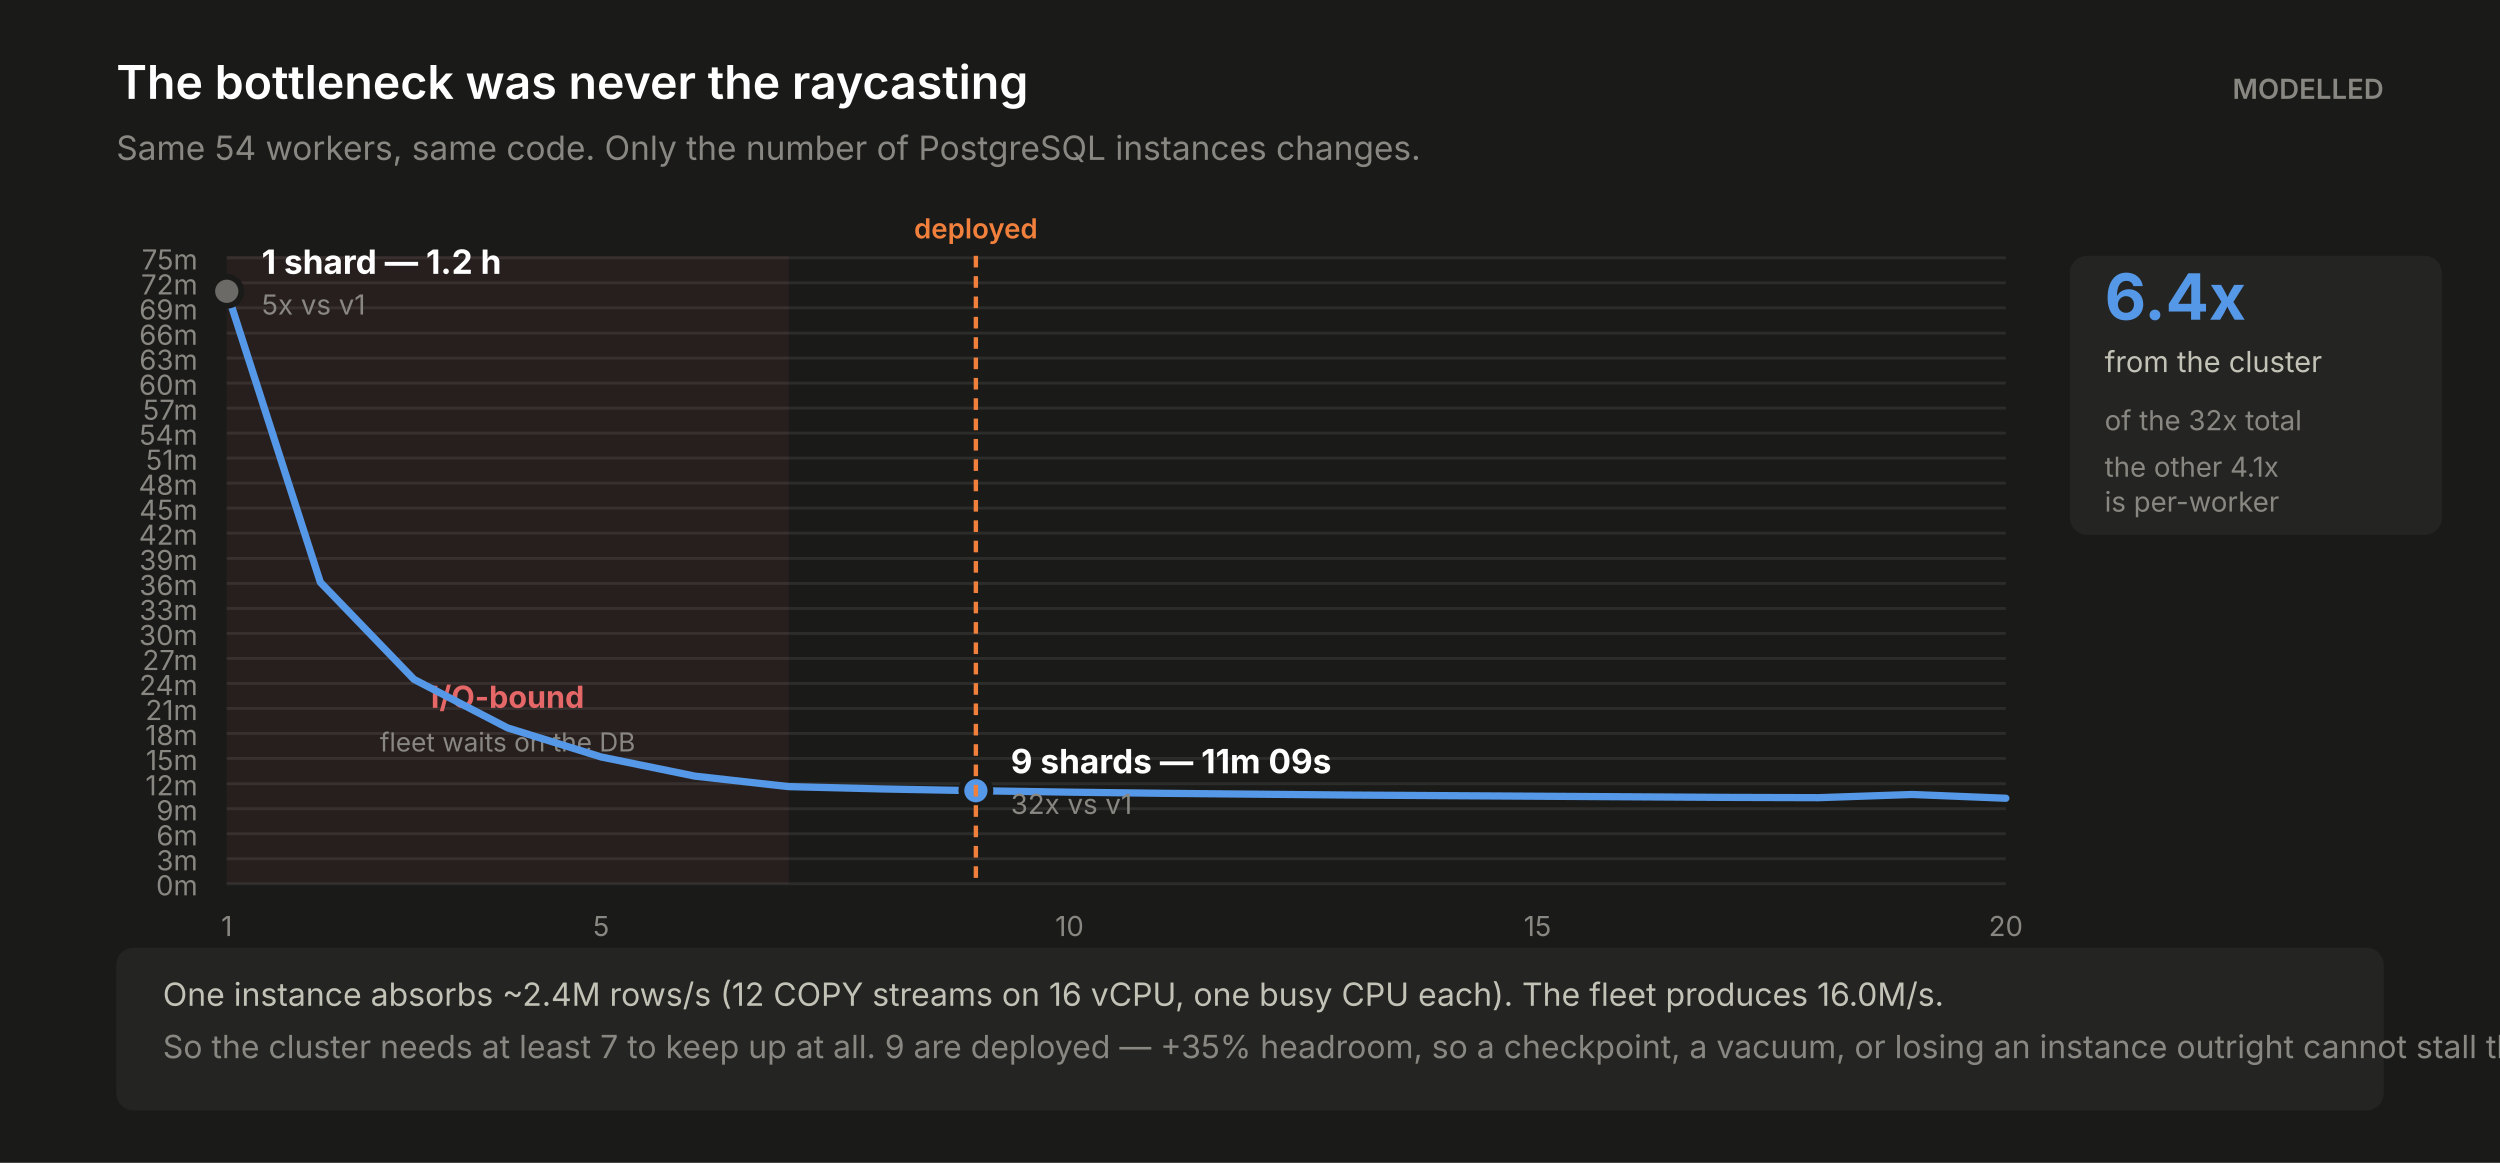
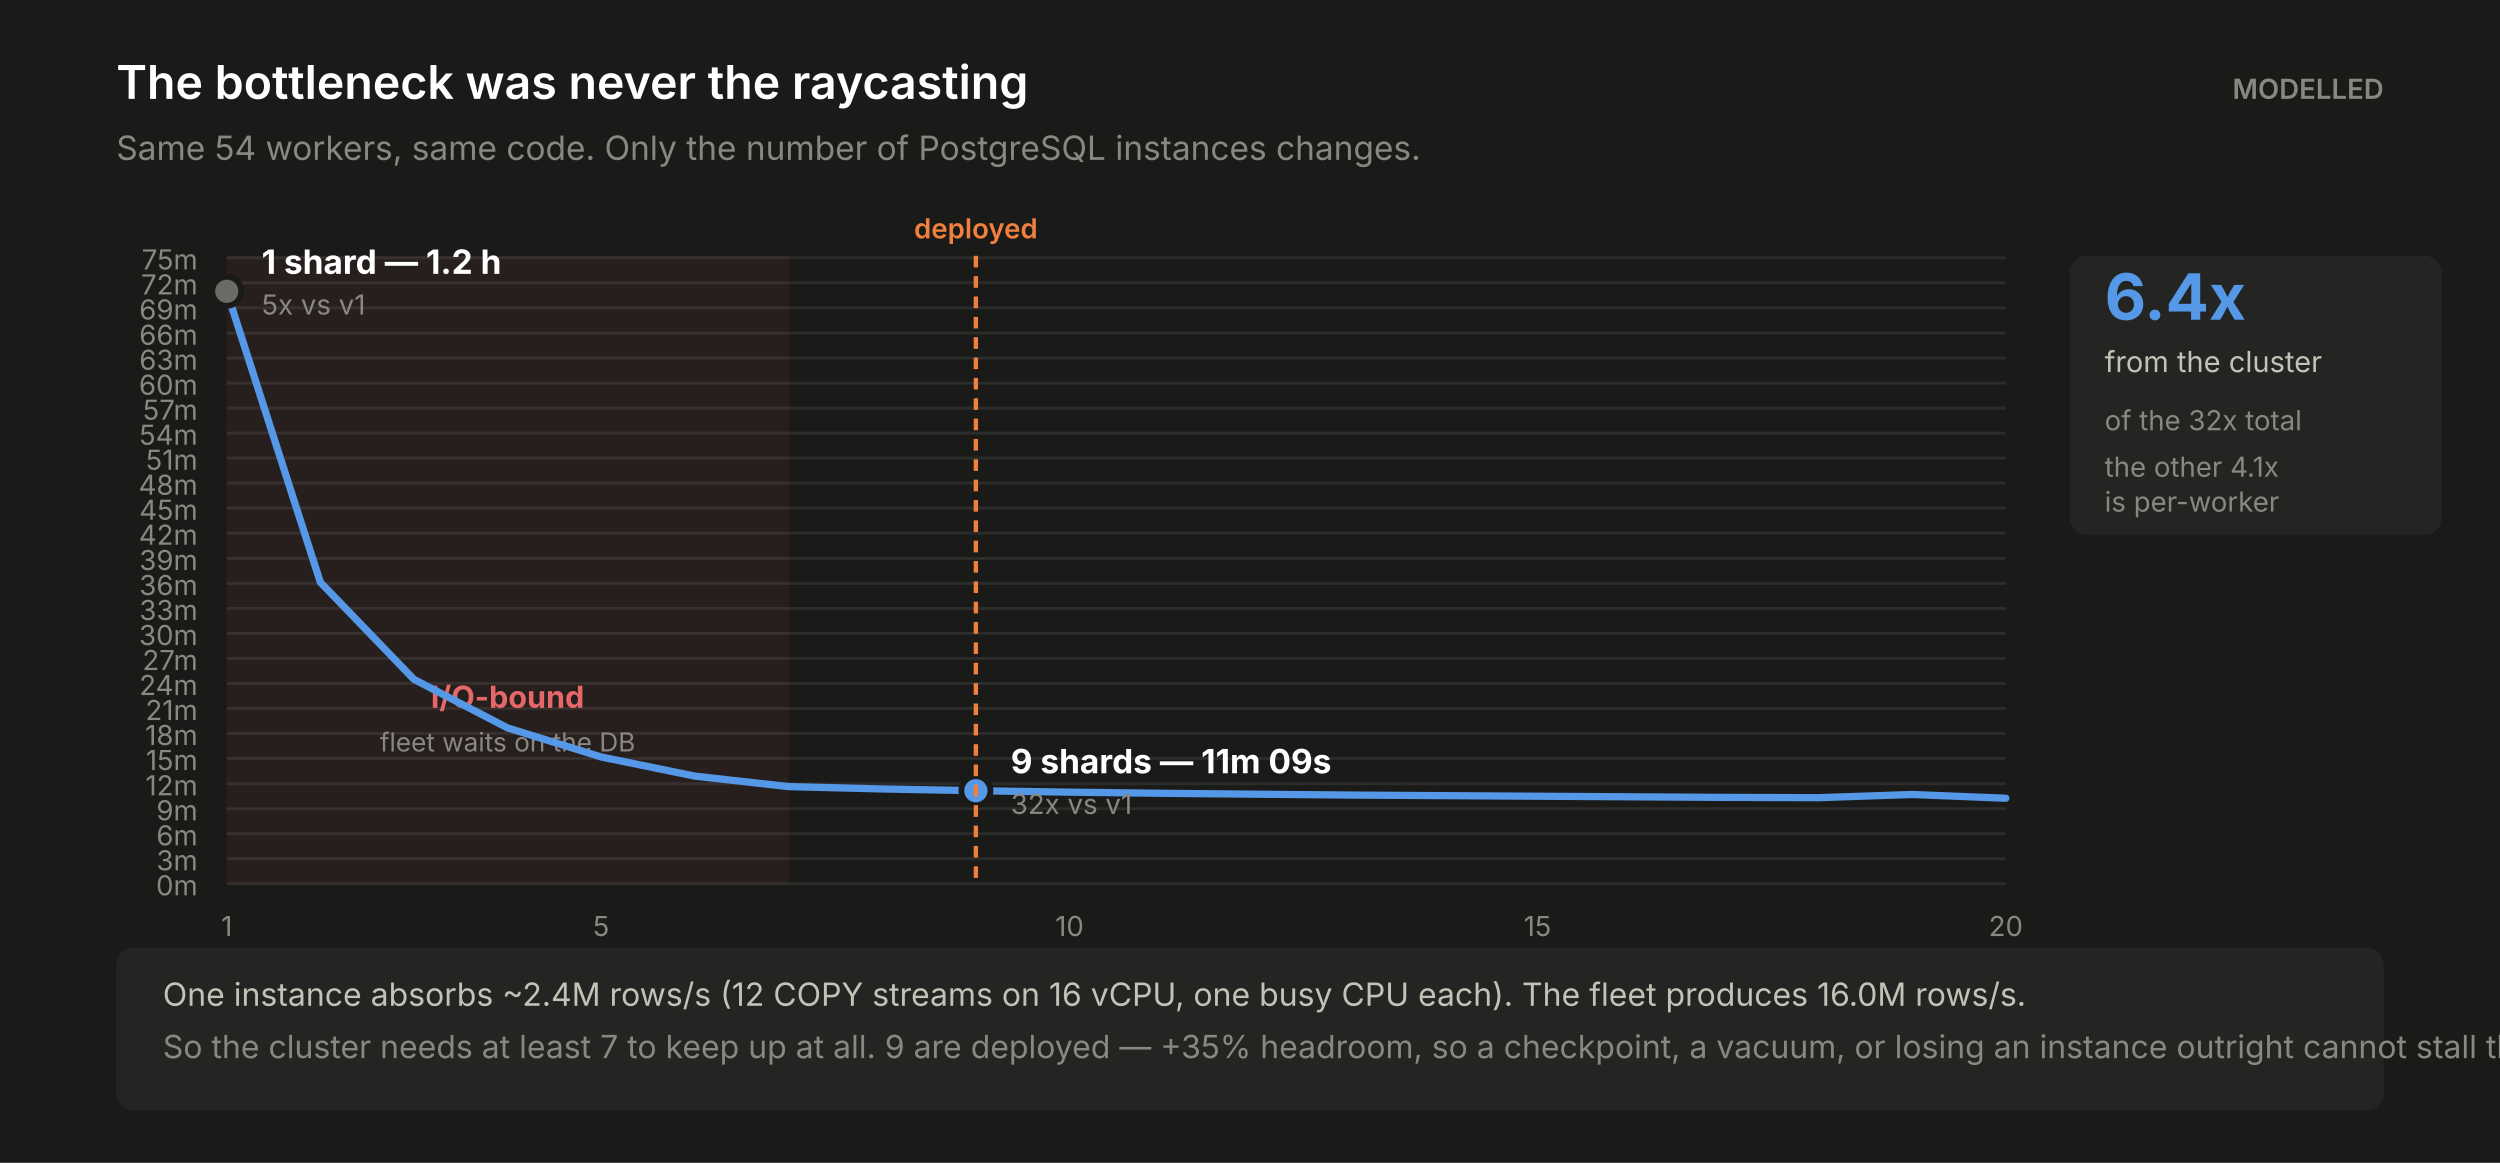
<svg xmlns="http://www.w3.org/2000/svg" width="860" height="400" viewBox="0 0 860 400" role="img" aria-label="Wall clock against database shard count at a fixed 54 workers. One instance takes 1.2 h; ten take 11m 09s. Below eight shards the fleet is I/O-bound and waiting on the database.">
  <rect width="860" height="400" fill="#1a1a19" />
  <text x="40.0" y="34.0" font-family="system-ui,-apple-system,'Segoe UI',sans-serif" font-size="16" font-weight="600" fill="#ffffff" text-anchor="start" style="font-variant-numeric:tabular-nums">The bottleneck was never the raycasting</text>
  <text x="40.0" y="55.0" font-family="system-ui,-apple-system,'Segoe UI',sans-serif" font-size="11.5" font-weight="400" fill="#898781" text-anchor="start" style="font-variant-numeric:tabular-nums">Same 54 workers, same code. Only the number of PostgreSQL instances changes.</text>
  <text x="820.0" y="34.0" font-family="system-ui,-apple-system,'Segoe UI',sans-serif" font-size="9.5" font-weight="600" fill="#898781" text-anchor="end" style="font-variant-numeric:tabular-nums">MODELLED</text>
  <line x1="78.0" y1="304.0" x2="690.0" y2="304.0" stroke="#2c2c2a" stroke-width="1" stroke-linecap="butt" />
  <text x="68.0" y="308.0" font-family="system-ui,-apple-system,'Segoe UI',sans-serif" font-size="9.5" font-weight="400" fill="#898781" text-anchor="end" style="font-variant-numeric:tabular-nums">0m</text>
  <line x1="78.0" y1="295.4" x2="690.0" y2="295.4" stroke="#2c2c2a" stroke-width="1" stroke-linecap="butt" />
  <text x="68.0" y="299.4" font-family="system-ui,-apple-system,'Segoe UI',sans-serif" font-size="9.5" font-weight="400" fill="#898781" text-anchor="end" style="font-variant-numeric:tabular-nums">3m</text>
  <line x1="78.0" y1="286.8" x2="690.0" y2="286.8" stroke="#2c2c2a" stroke-width="1" stroke-linecap="butt" />
  <text x="68.0" y="290.8" font-family="system-ui,-apple-system,'Segoe UI',sans-serif" font-size="9.5" font-weight="400" fill="#898781" text-anchor="end" style="font-variant-numeric:tabular-nums">6m</text>
  <line x1="78.0" y1="278.2" x2="690.0" y2="278.2" stroke="#2c2c2a" stroke-width="1" stroke-linecap="butt" />
  <text x="68.0" y="282.2" font-family="system-ui,-apple-system,'Segoe UI',sans-serif" font-size="9.5" font-weight="400" fill="#898781" text-anchor="end" style="font-variant-numeric:tabular-nums">9m</text>
  <line x1="78.0" y1="269.6" x2="690.0" y2="269.6" stroke="#2c2c2a" stroke-width="1" stroke-linecap="butt" />
  <text x="68.0" y="273.6" font-family="system-ui,-apple-system,'Segoe UI',sans-serif" font-size="9.5" font-weight="400" fill="#898781" text-anchor="end" style="font-variant-numeric:tabular-nums">12m</text>
  <line x1="78.0" y1="260.9" x2="690.0" y2="260.9" stroke="#2c2c2a" stroke-width="1" stroke-linecap="butt" />
  <text x="68.0" y="264.9" font-family="system-ui,-apple-system,'Segoe UI',sans-serif" font-size="9.5" font-weight="400" fill="#898781" text-anchor="end" style="font-variant-numeric:tabular-nums">15m</text>
  <line x1="78.0" y1="252.3" x2="690.0" y2="252.3" stroke="#2c2c2a" stroke-width="1" stroke-linecap="butt" />
  <text x="68.0" y="256.3" font-family="system-ui,-apple-system,'Segoe UI',sans-serif" font-size="9.5" font-weight="400" fill="#898781" text-anchor="end" style="font-variant-numeric:tabular-nums">18m</text>
  <line x1="78.0" y1="243.7" x2="690.0" y2="243.7" stroke="#2c2c2a" stroke-width="1" stroke-linecap="butt" />
  <text x="68.0" y="247.7" font-family="system-ui,-apple-system,'Segoe UI',sans-serif" font-size="9.5" font-weight="400" fill="#898781" text-anchor="end" style="font-variant-numeric:tabular-nums">21m</text>
  <line x1="78.0" y1="235.1" x2="690.0" y2="235.1" stroke="#2c2c2a" stroke-width="1" stroke-linecap="butt" />
  <text x="68.0" y="239.1" font-family="system-ui,-apple-system,'Segoe UI',sans-serif" font-size="9.5" font-weight="400" fill="#898781" text-anchor="end" style="font-variant-numeric:tabular-nums">24m</text>
  <line x1="78.0" y1="226.5" x2="690.0" y2="226.5" stroke="#2c2c2a" stroke-width="1" stroke-linecap="butt" />
  <text x="68.0" y="230.5" font-family="system-ui,-apple-system,'Segoe UI',sans-serif" font-size="9.5" font-weight="400" fill="#898781" text-anchor="end" style="font-variant-numeric:tabular-nums">27m</text>
  <line x1="78.0" y1="217.9" x2="690.0" y2="217.9" stroke="#2c2c2a" stroke-width="1" stroke-linecap="butt" />
  <text x="68.0" y="221.9" font-family="system-ui,-apple-system,'Segoe UI',sans-serif" font-size="9.5" font-weight="400" fill="#898781" text-anchor="end" style="font-variant-numeric:tabular-nums">30m</text>
  <line x1="78.0" y1="209.3" x2="690.0" y2="209.3" stroke="#2c2c2a" stroke-width="1" stroke-linecap="butt" />
  <text x="68.0" y="213.3" font-family="system-ui,-apple-system,'Segoe UI',sans-serif" font-size="9.5" font-weight="400" fill="#898781" text-anchor="end" style="font-variant-numeric:tabular-nums">33m</text>
  <line x1="78.0" y1="200.7" x2="690.0" y2="200.7" stroke="#2c2c2a" stroke-width="1" stroke-linecap="butt" />
  <text x="68.0" y="204.7" font-family="system-ui,-apple-system,'Segoe UI',sans-serif" font-size="9.5" font-weight="400" fill="#898781" text-anchor="end" style="font-variant-numeric:tabular-nums">36m</text>
  <line x1="78.0" y1="192.1" x2="690.0" y2="192.1" stroke="#2c2c2a" stroke-width="1" stroke-linecap="butt" />
  <text x="68.0" y="196.1" font-family="system-ui,-apple-system,'Segoe UI',sans-serif" font-size="9.5" font-weight="400" fill="#898781" text-anchor="end" style="font-variant-numeric:tabular-nums">39m</text>
  <line x1="78.0" y1="183.4" x2="690.0" y2="183.4" stroke="#2c2c2a" stroke-width="1" stroke-linecap="butt" />
  <text x="68.0" y="187.4" font-family="system-ui,-apple-system,'Segoe UI',sans-serif" font-size="9.5" font-weight="400" fill="#898781" text-anchor="end" style="font-variant-numeric:tabular-nums">42m</text>
  <line x1="78.0" y1="174.8" x2="690.0" y2="174.8" stroke="#2c2c2a" stroke-width="1" stroke-linecap="butt" />
  <text x="68.0" y="178.8" font-family="system-ui,-apple-system,'Segoe UI',sans-serif" font-size="9.5" font-weight="400" fill="#898781" text-anchor="end" style="font-variant-numeric:tabular-nums">45m</text>
  <line x1="78.0" y1="166.2" x2="690.0" y2="166.2" stroke="#2c2c2a" stroke-width="1" stroke-linecap="butt" />
  <text x="68.0" y="170.2" font-family="system-ui,-apple-system,'Segoe UI',sans-serif" font-size="9.5" font-weight="400" fill="#898781" text-anchor="end" style="font-variant-numeric:tabular-nums">48m</text>
  <line x1="78.0" y1="157.6" x2="690.0" y2="157.6" stroke="#2c2c2a" stroke-width="1" stroke-linecap="butt" />
  <text x="68.0" y="161.6" font-family="system-ui,-apple-system,'Segoe UI',sans-serif" font-size="9.5" font-weight="400" fill="#898781" text-anchor="end" style="font-variant-numeric:tabular-nums">51m</text>
  <line x1="78.0" y1="149.0" x2="690.0" y2="149.0" stroke="#2c2c2a" stroke-width="1" stroke-linecap="butt" />
  <text x="68.0" y="153.0" font-family="system-ui,-apple-system,'Segoe UI',sans-serif" font-size="9.5" font-weight="400" fill="#898781" text-anchor="end" style="font-variant-numeric:tabular-nums">54m</text>
  <line x1="78.0" y1="140.4" x2="690.0" y2="140.4" stroke="#2c2c2a" stroke-width="1" stroke-linecap="butt" />
  <text x="68.0" y="144.4" font-family="system-ui,-apple-system,'Segoe UI',sans-serif" font-size="9.5" font-weight="400" fill="#898781" text-anchor="end" style="font-variant-numeric:tabular-nums">57m</text>
  <line x1="78.0" y1="131.8" x2="690.0" y2="131.8" stroke="#2c2c2a" stroke-width="1" stroke-linecap="butt" />
  <text x="68.0" y="135.8" font-family="system-ui,-apple-system,'Segoe UI',sans-serif" font-size="9.5" font-weight="400" fill="#898781" text-anchor="end" style="font-variant-numeric:tabular-nums">60m</text>
  <line x1="78.0" y1="123.2" x2="690.0" y2="123.2" stroke="#2c2c2a" stroke-width="1" stroke-linecap="butt" />
  <text x="68.0" y="127.2" font-family="system-ui,-apple-system,'Segoe UI',sans-serif" font-size="9.5" font-weight="400" fill="#898781" text-anchor="end" style="font-variant-numeric:tabular-nums">63m</text>
  <line x1="78.0" y1="114.6" x2="690.0" y2="114.6" stroke="#2c2c2a" stroke-width="1" stroke-linecap="butt" />
  <text x="68.0" y="118.6" font-family="system-ui,-apple-system,'Segoe UI',sans-serif" font-size="9.5" font-weight="400" fill="#898781" text-anchor="end" style="font-variant-numeric:tabular-nums">66m</text>
  <line x1="78.0" y1="105.9" x2="690.0" y2="105.9" stroke="#2c2c2a" stroke-width="1" stroke-linecap="butt" />
  <text x="68.0" y="109.9" font-family="system-ui,-apple-system,'Segoe UI',sans-serif" font-size="9.5" font-weight="400" fill="#898781" text-anchor="end" style="font-variant-numeric:tabular-nums">69m</text>
  <line x1="78.0" y1="97.3" x2="690.0" y2="97.3" stroke="#2c2c2a" stroke-width="1" stroke-linecap="butt" />
  <text x="68.0" y="101.3" font-family="system-ui,-apple-system,'Segoe UI',sans-serif" font-size="9.5" font-weight="400" fill="#898781" text-anchor="end" style="font-variant-numeric:tabular-nums">72m</text>
  <line x1="78.0" y1="88.7" x2="690.0" y2="88.7" stroke="#2c2c2a" stroke-width="1" stroke-linecap="butt" />
  <text x="68.0" y="92.7" font-family="system-ui,-apple-system,'Segoe UI',sans-serif" font-size="9.5" font-weight="400" fill="#898781" text-anchor="end" style="font-variant-numeric:tabular-nums">75m</text>
  <text x="78.0" y="322.0" font-family="system-ui,-apple-system,'Segoe UI',sans-serif" font-size="9.5" font-weight="400" fill="#898781" text-anchor="middle" style="font-variant-numeric:tabular-nums">1</text>
  <text x="206.8" y="322.0" font-family="system-ui,-apple-system,'Segoe UI',sans-serif" font-size="9.5" font-weight="400" fill="#898781" text-anchor="middle" style="font-variant-numeric:tabular-nums">5</text>
  <text x="367.9" y="322.0" font-family="system-ui,-apple-system,'Segoe UI',sans-serif" font-size="9.5" font-weight="400" fill="#898781" text-anchor="middle" style="font-variant-numeric:tabular-nums">10</text>
  <text x="528.9" y="322.0" font-family="system-ui,-apple-system,'Segoe UI',sans-serif" font-size="9.5" font-weight="400" fill="#898781" text-anchor="middle" style="font-variant-numeric:tabular-nums">15</text>
  <text x="690.0" y="322.0" font-family="system-ui,-apple-system,'Segoe UI',sans-serif" font-size="9.5" font-weight="400" fill="#898781" text-anchor="middle" style="font-variant-numeric:tabular-nums">20</text>
  <text x="384.0" y="342.0" font-family="system-ui,-apple-system,'Segoe UI',sans-serif" font-size="10.5" font-weight="400" fill="#c3c2b7" text-anchor="middle" style="font-variant-numeric:tabular-nums">database shards</text>
  <rect x="78.0" y="88.0" width="193.3" height="216.0" rx="0" fill="#e66767" opacity="0.07" />
  <text x="174.6" y="243.5" font-family="system-ui,-apple-system,'Segoe UI',sans-serif" font-size="10.5" font-weight="700" fill="#e66767" text-anchor="middle" style="font-variant-numeric:tabular-nums">I/O-bound</text>
  <text x="174.6" y="258.5" font-family="system-ui,-apple-system,'Segoe UI',sans-serif" font-size="9" font-weight="400" fill="#898781" text-anchor="middle" style="font-variant-numeric:tabular-nums">fleet waits on the DB</text>
  <path d="M 78.0 100.2 L 110.2 200.3 L 142.4 233.7 L 174.6 250.4 L 206.8 260.4 L 239.1 267.0 L 271.3 270.6 L 303.5 271.4 L 335.7 272.0 L 367.9 272.5 L 400.1 272.9 L 432.3 273.2 L 464.5 273.5 L 496.7 273.7 L 528.9 273.9 L 561.2 274.1 L 593.4 274.3 L 625.6 274.4 L 657.8 273.3 L 690.0 274.6" fill="none" stroke="#5598e7" stroke-width="2.5" stroke-linejoin="round" stroke-linecap="round" />
  <circle cx="78.0" cy="100.2" r="5" fill="#6b6a66" stroke="#1a1a19" stroke-width="2" />
  <text x="90.0" y="94.2" font-family="system-ui,-apple-system,'Segoe UI',sans-serif" font-size="11.5" font-weight="700" fill="#ffffff" text-anchor="start" style="font-variant-numeric:tabular-nums">1 shard — 1.2 h</text>
  <text x="90.0" y="108.2" font-family="system-ui,-apple-system,'Segoe UI',sans-serif" font-size="9.5" font-weight="400" fill="#898781" text-anchor="start" style="font-variant-numeric:tabular-nums">5x vs v1</text>
  <circle cx="335.7" cy="272.0" r="5" fill="#5598e7" stroke="#1a1a19" stroke-width="2" />
  <text x="347.7" y="266.0" font-family="system-ui,-apple-system,'Segoe UI',sans-serif" font-size="11.5" font-weight="700" fill="#ffffff" text-anchor="start" style="font-variant-numeric:tabular-nums">9 shards — 11m 09s</text>
  <text x="347.7" y="280.0" font-family="system-ui,-apple-system,'Segoe UI',sans-serif" font-size="9.5" font-weight="400" fill="#898781" text-anchor="start" style="font-variant-numeric:tabular-nums">32x vs v1</text>
  <line x1="335.7" y1="88.0" x2="335.7" y2="304.0" stroke="#f0803c" stroke-width="1.5" stroke-linecap="butt" stroke-dasharray="4 3" />
  <text x="335.7" y="82.0" font-family="system-ui,-apple-system,'Segoe UI',sans-serif" font-size="9.5" font-weight="600" fill="#f0803c" text-anchor="middle" style="font-variant-numeric:tabular-nums">deployed</text>
  <rect x="712.0" y="88.0" width="128.0" height="96.0" rx="6" fill="#242422" />
  <text x="724.0" y="110.0" font-family="system-ui,-apple-system,'Segoe UI',sans-serif" font-size="22" font-weight="700" fill="#5598e7" text-anchor="start" style="font-variant-numeric:tabular-nums">6.4x</text>
  <text x="724.0" y="128.0" font-family="system-ui,-apple-system,'Segoe UI',sans-serif" font-size="10" font-weight="400" fill="#c3c2b7" text-anchor="start" style="font-variant-numeric:tabular-nums">from the cluster</text>
  <text x="724.0" y="148.0" font-family="system-ui,-apple-system,'Segoe UI',sans-serif" font-size="9.5" font-weight="400" fill="#898781" text-anchor="start" style="font-variant-numeric:tabular-nums">of the 32x total</text>
  <text x="724.0" y="164.0" font-family="system-ui,-apple-system,'Segoe UI',sans-serif" font-size="9.5" font-weight="400" fill="#898781" text-anchor="start" style="font-variant-numeric:tabular-nums">the other 4.1x</text>
  <text x="724.0" y="176.0" font-family="system-ui,-apple-system,'Segoe UI',sans-serif" font-size="9.5" font-weight="400" fill="#898781" text-anchor="start" style="font-variant-numeric:tabular-nums">is per-worker</text>
  <rect x="40.0" y="326.0" width="780.0" height="56.0" rx="6" fill="#242422" />
-   <text x="56.0" y="346.0" font-family="system-ui,-apple-system,'Segoe UI',sans-serif" font-size="11" font-weight="400" fill="#c3c2b7" text-anchor="start" style="font-variant-numeric:tabular-nums">One instance absorbs ~2.4M rows/s (12 COPY streams on 16 vCPU, one busy CPU each). The fleet produces 16.0M/s.</text>
+   <text x="56.0" y="346.0" font-family="system-ui,-apple-system,'Segoe UI',sans-serif" font-size="11" font-weight="400" fill="#c3c2b7" text-anchor="start" style="font-variant-numeric:tabular-nums">One instance absorbs ~2.4M rows/s (12 COPY streams on 16 vCPU, one busy CPU each). The fleet produces 16.0M rows/s.</text>
  <text x="56.0" y="364.0" font-family="system-ui,-apple-system,'Segoe UI',sans-serif" font-size="11" font-weight="400" fill="#898781" text-anchor="start" style="font-variant-numeric:tabular-nums">So the cluster needs at least 7 to keep up at all. 9 are deployed — +35% headroom, so a checkpoint, a vacuum, or losing an instance outright cannot stall the fleet.</text>
</svg>
